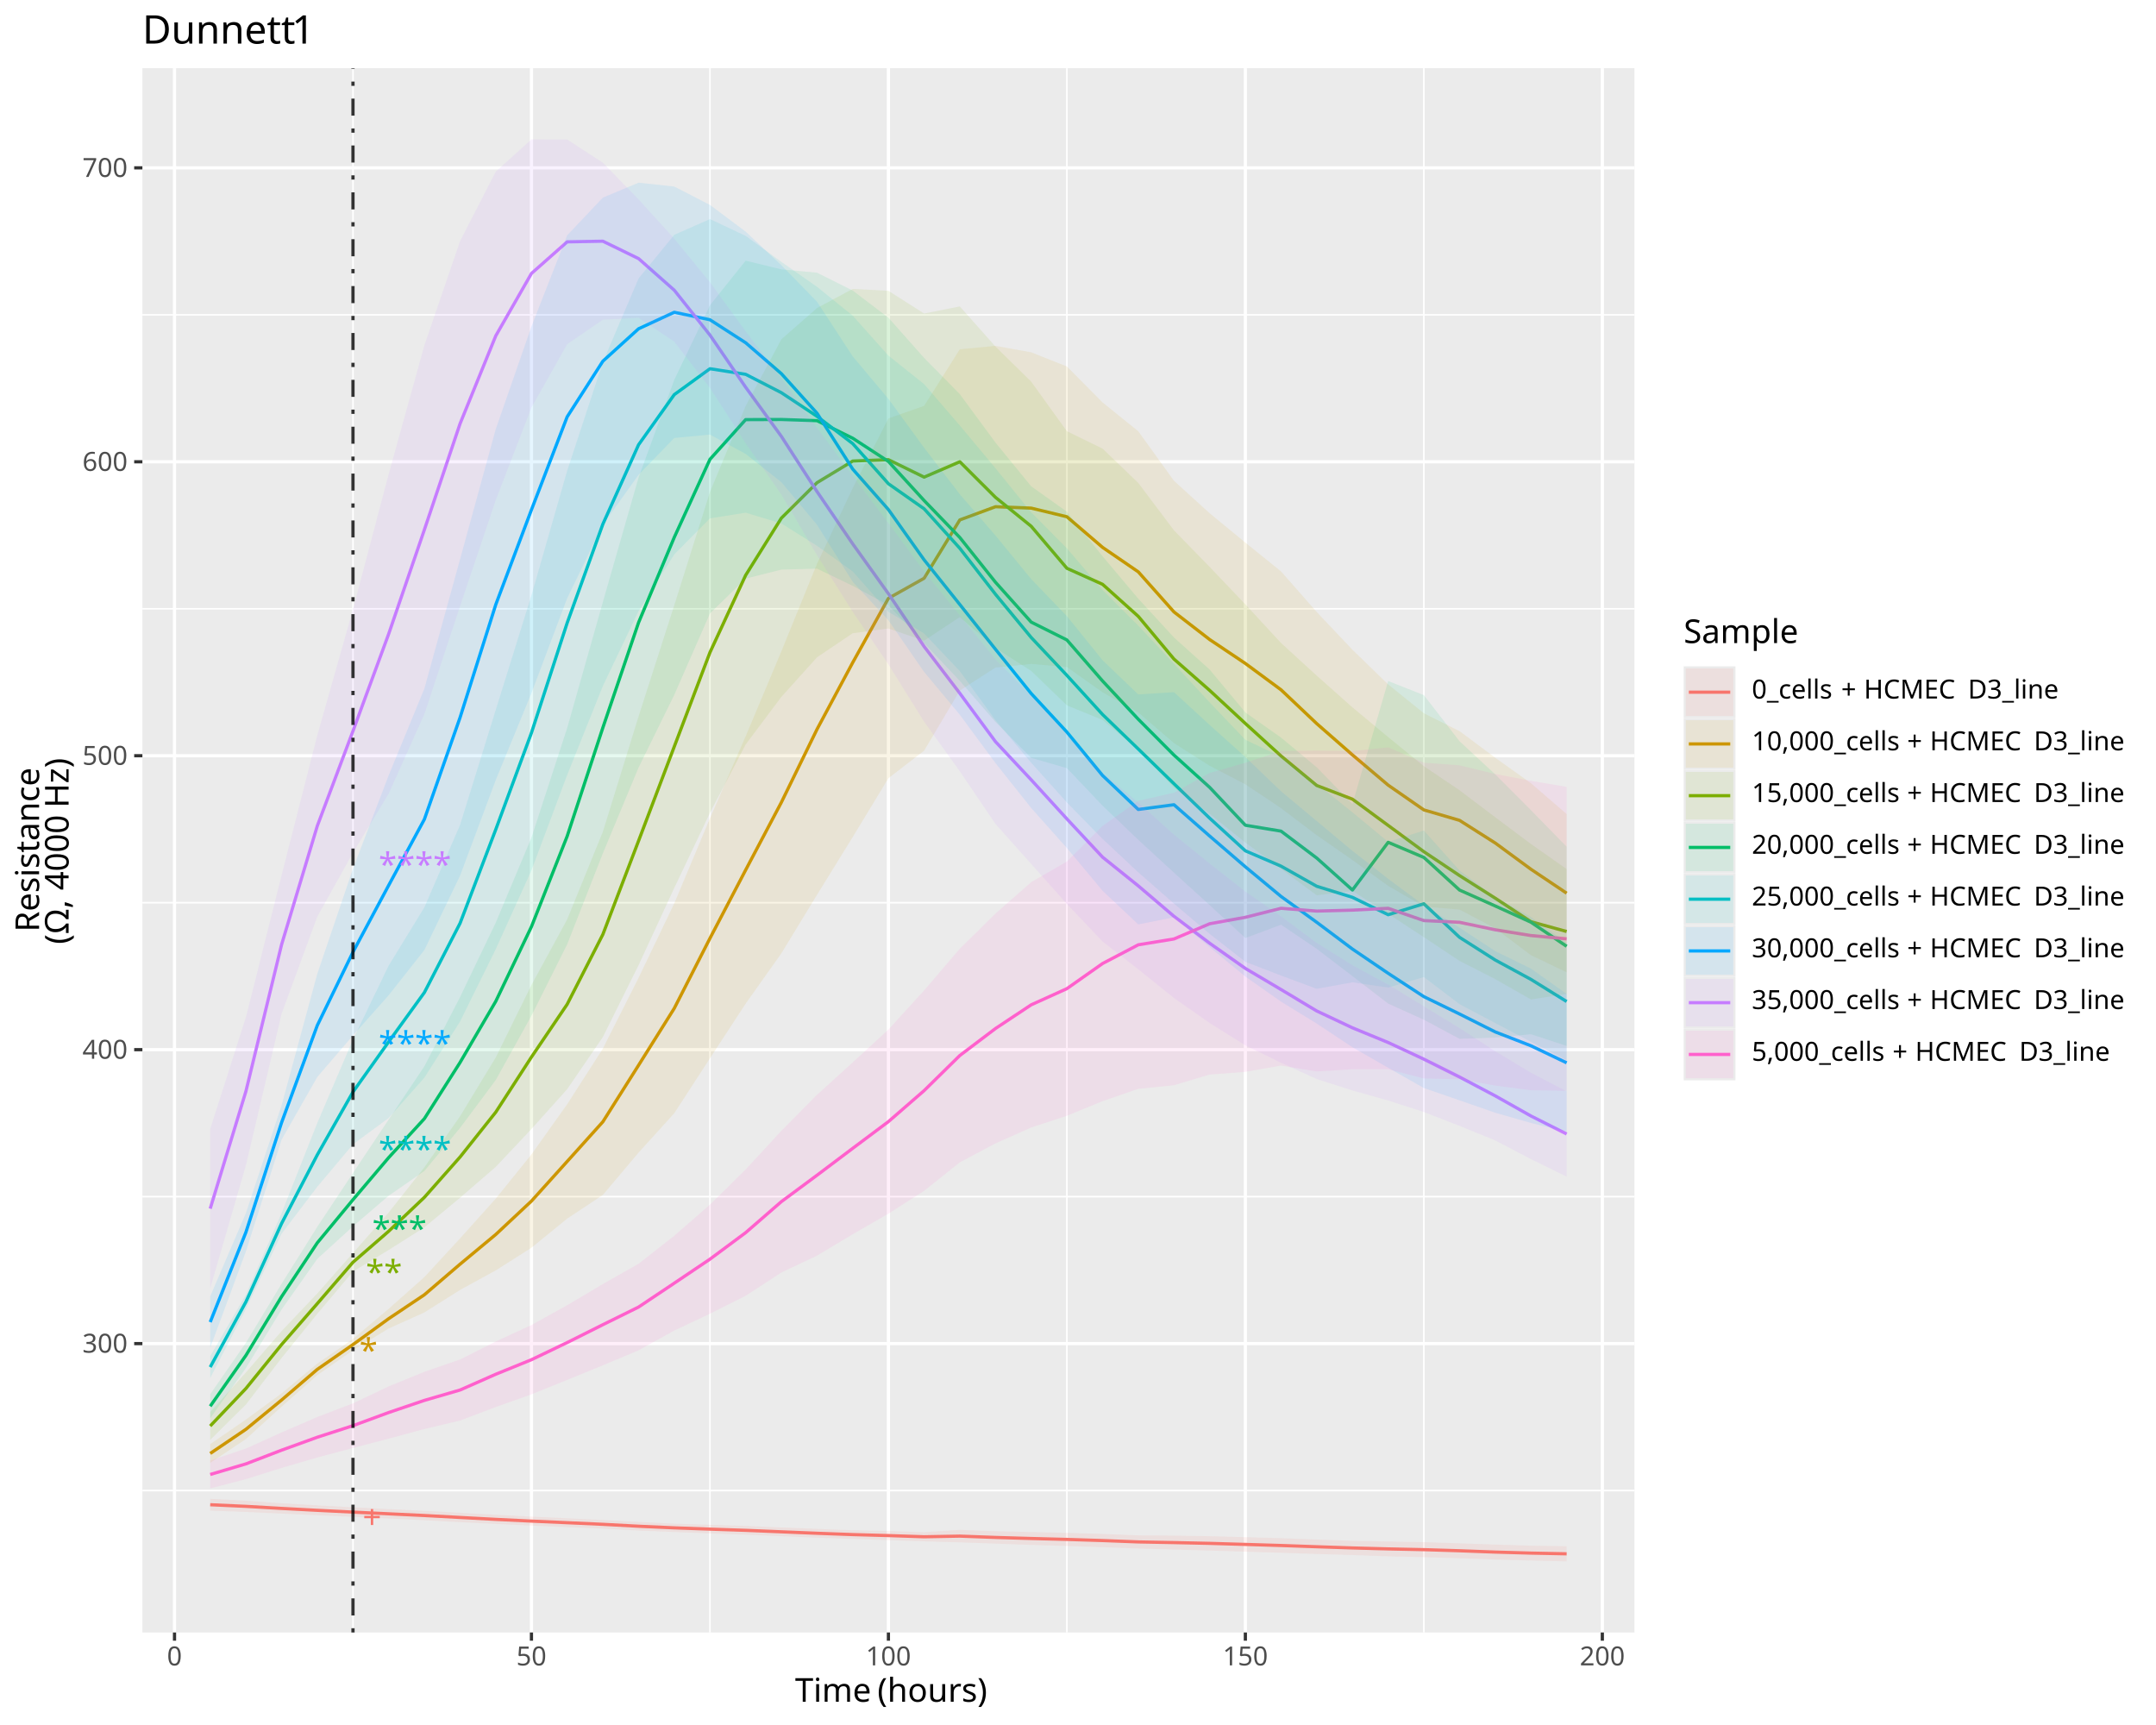
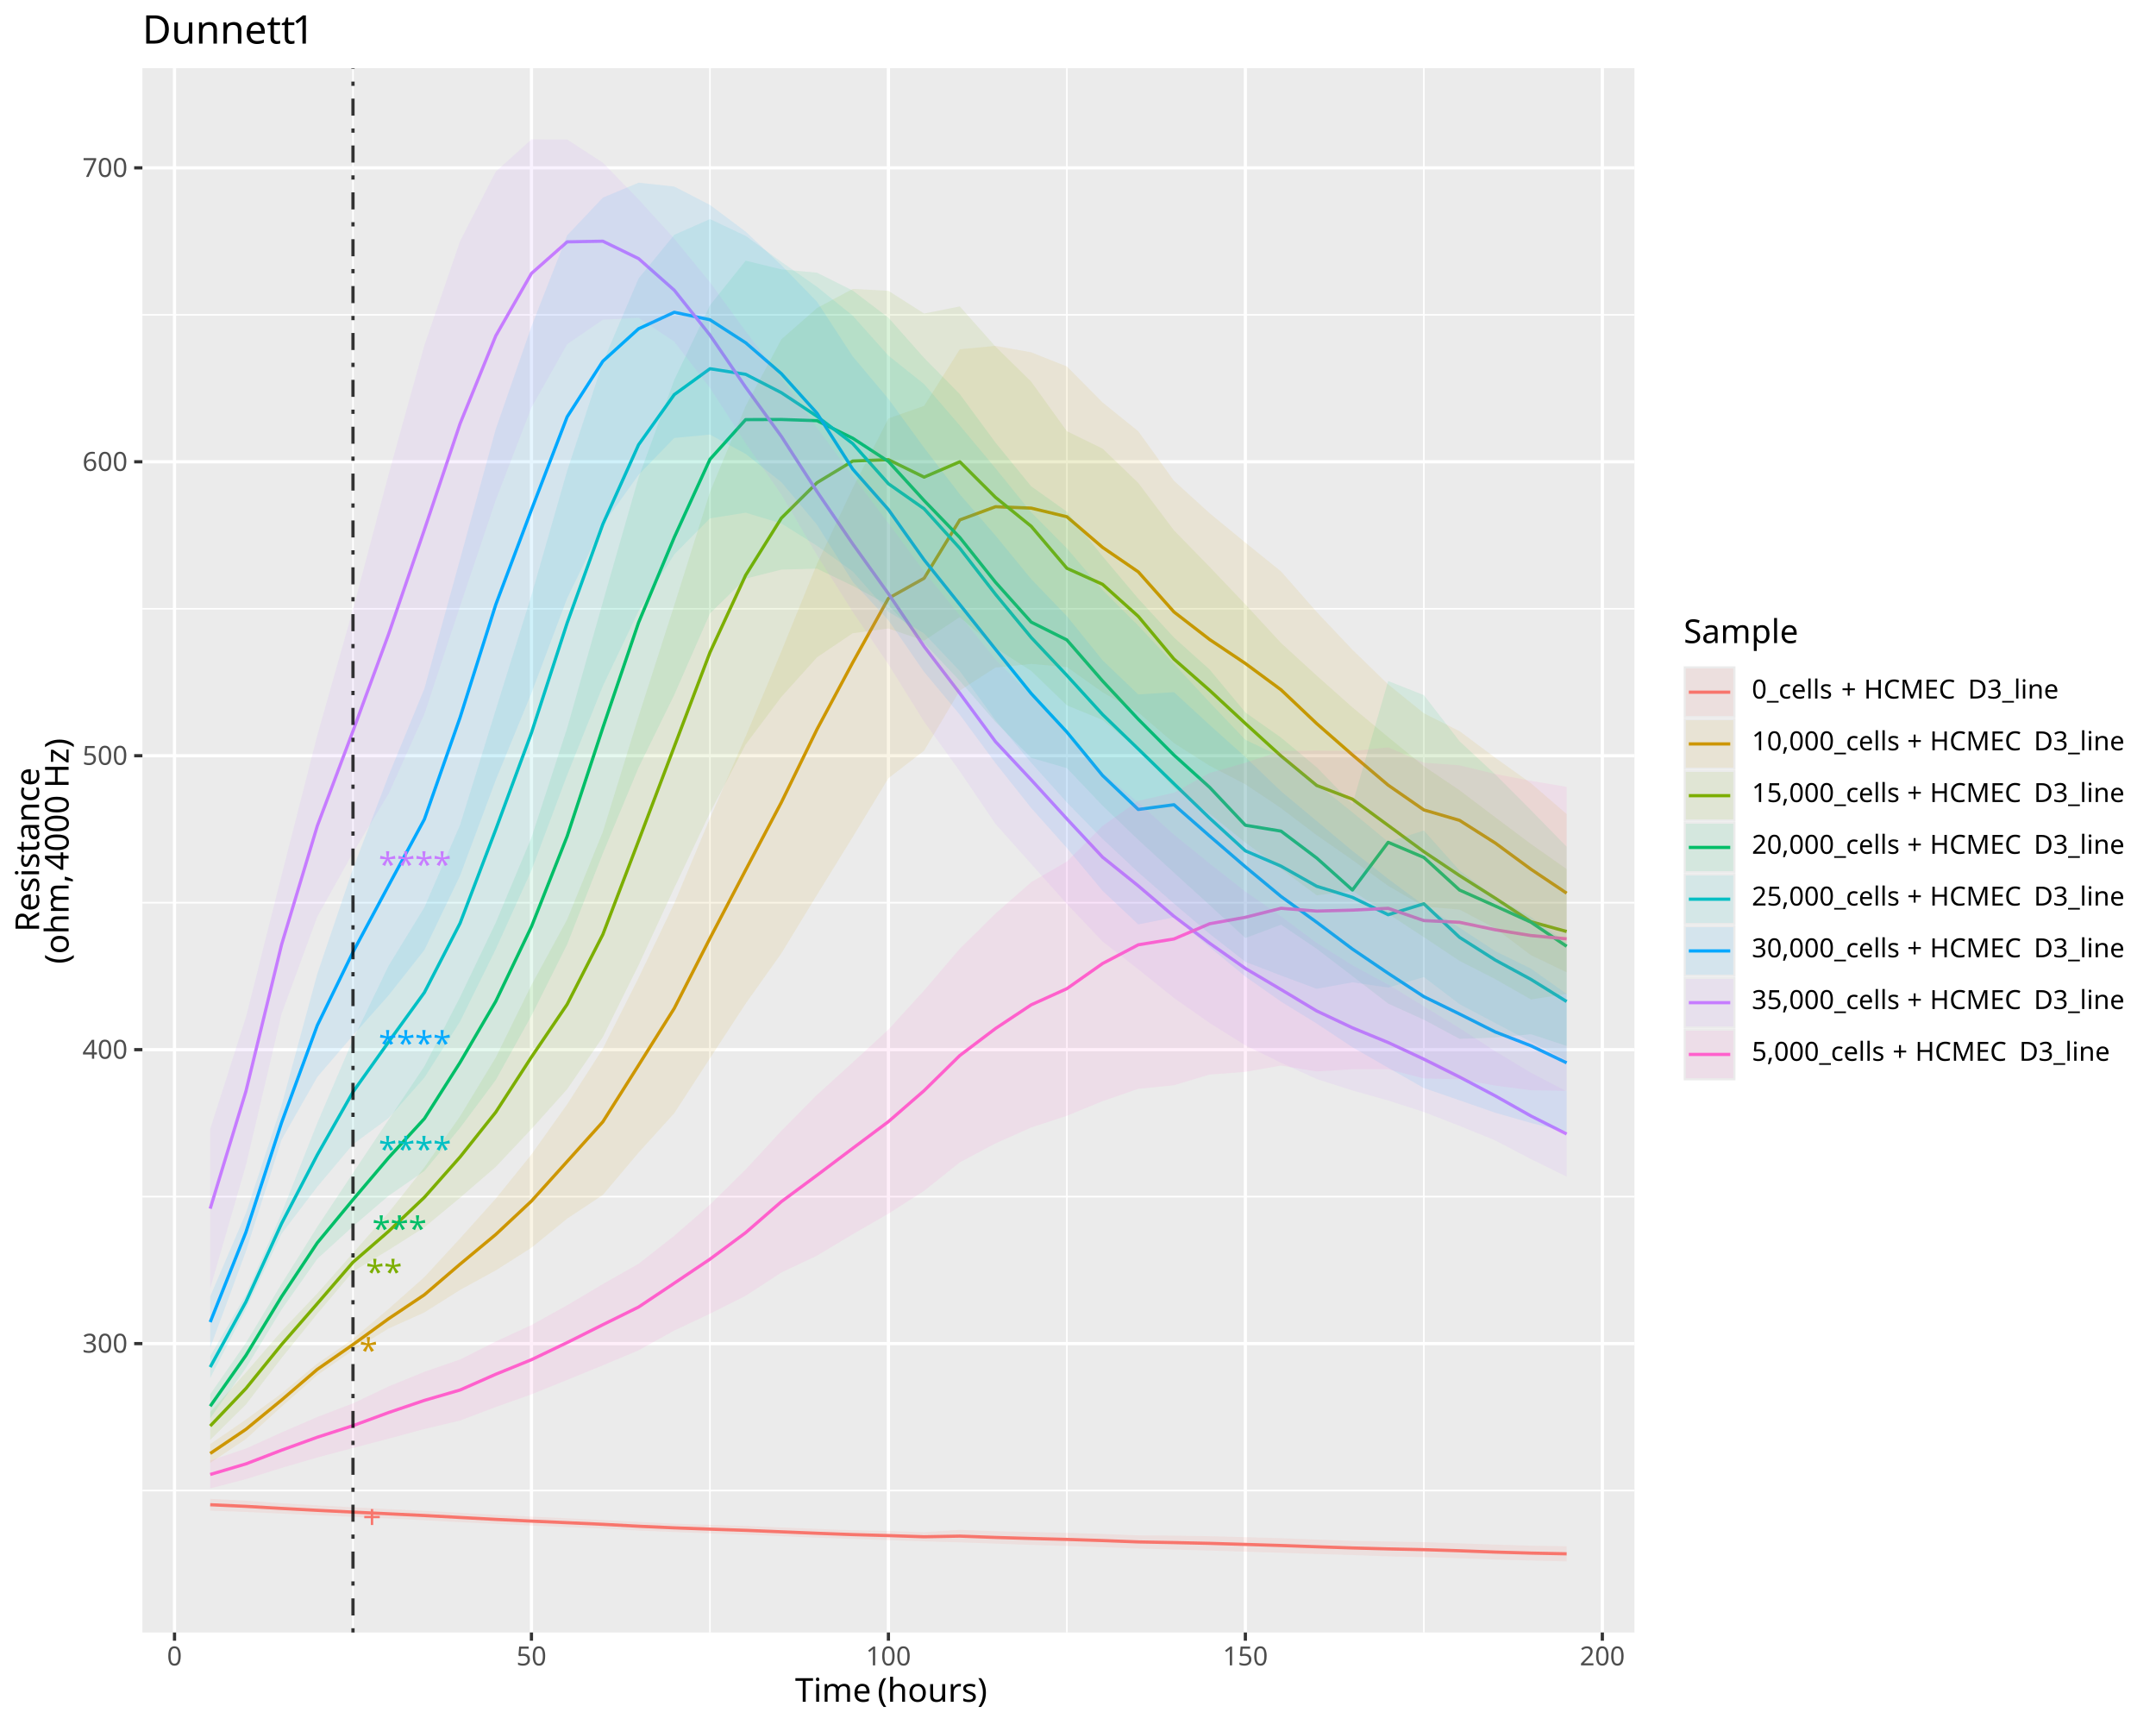
<svg xmlns="http://www.w3.org/2000/svg" class="svglite" data-engine-version="2.0" width="720.00pt" height="576.00pt" viewBox="0 0 720.00 576.00">
  <defs>
    <style type="text/css">
    .svglite line, .svglite polyline, .svglite polygon, .svglite path, .svglite rect, .svglite circle {
      fill: none;
      stroke: #000000;
      stroke-linecap: round;
      stroke-linejoin: round;
      stroke-miterlimit: 10.00;
    }
  </style>
  </defs>
  <rect width="100%" height="100%" style="stroke: none; fill: #FFFFFF;" />
  <defs>
    <clipPath id="cpMC4wMHw3MjAuMDB8MC4wMHw1NzYuMDA=">
      <rect x="0.00" y="0.00" width="720.00" height="576.00" />
    </clipPath>
  </defs>
  <g clip-path="url(#cpMC4wMHw3MjAuMDB8MC4wMHw1NzYuMDA=)">
    <rect x="0.00" y="0.00" width="720.00" height="576.00" style="stroke-width: 1.07; stroke: #FFFFFF; fill: #FFFFFF;" />
  </g>
  <defs>
    <clipPath id="cpNDcuNTV8NTQ1LjgzfDIyLjc4fDU0NS4xMQ==">
      <rect x="47.55" y="22.78" width="498.28" height="522.33" />
    </clipPath>
  </defs>
  <g clip-path="url(#cpNDcuNTV8NTQ1LjgzfDIyLjc4fDU0NS4xMQ==)">
    <rect x="47.55" y="22.78" width="498.28" height="522.33" style="stroke-width: 1.07; stroke: none; fill: #EBEBEB;" />
    <polyline points="47.55,497.72 545.83,497.72 " style="stroke-width: 0.53; stroke: #FFFFFF; stroke-linecap: butt;" />
    <polyline points="47.55,399.57 545.83,399.57 " style="stroke-width: 0.53; stroke: #FFFFFF; stroke-linecap: butt;" />
    <polyline points="47.55,301.42 545.83,301.42 " style="stroke-width: 0.53; stroke: #FFFFFF; stroke-linecap: butt;" />
    <polyline points="47.55,203.28 545.83,203.28 " style="stroke-width: 0.53; stroke: #FFFFFF; stroke-linecap: butt;" />
    <polyline points="47.55,105.13 545.83,105.13 " style="stroke-width: 0.53; stroke: #FFFFFF; stroke-linecap: butt;" />
    <polyline points="117.88,545.11 117.88,22.78 " style="stroke-width: 0.53; stroke: #FFFFFF; stroke-linecap: butt;" />
    <polyline points="237.09,545.11 237.09,22.78 " style="stroke-width: 0.53; stroke: #FFFFFF; stroke-linecap: butt;" />
    <polyline points="356.29,545.11 356.29,22.78 " style="stroke-width: 0.53; stroke: #FFFFFF; stroke-linecap: butt;" />
    <polyline points="475.50,545.11 475.50,22.78 " style="stroke-width: 0.53; stroke: #FFFFFF; stroke-linecap: butt;" />
    <polyline points="47.55,448.65 545.83,448.65 " style="stroke-width: 1.07; stroke: #FFFFFF; stroke-linecap: butt;" />
    <polyline points="47.55,350.50 545.83,350.50 " style="stroke-width: 1.07; stroke: #FFFFFF; stroke-linecap: butt;" />
    <polyline points="47.55,252.35 545.83,252.35 " style="stroke-width: 1.07; stroke: #FFFFFF; stroke-linecap: butt;" />
    <polyline points="47.55,154.20 545.83,154.20 " style="stroke-width: 1.07; stroke: #FFFFFF; stroke-linecap: butt;" />
    <polyline points="47.55,56.05 545.83,56.05 " style="stroke-width: 1.07; stroke: #FFFFFF; stroke-linecap: butt;" />
    <polyline points="58.28,545.11 58.28,22.78 " style="stroke-width: 1.07; stroke: #FFFFFF; stroke-linecap: butt;" />
    <polyline points="177.48,545.11 177.48,22.78 " style="stroke-width: 1.07; stroke: #FFFFFF; stroke-linecap: butt;" />
    <polyline points="296.69,545.11 296.69,22.78 " style="stroke-width: 1.07; stroke: #FFFFFF; stroke-linecap: butt;" />
    <polyline points="415.89,545.11 415.89,22.78 " style="stroke-width: 1.07; stroke: #FFFFFF; stroke-linecap: butt;" />
    <polyline points="535.10,545.11 535.10,22.78 " style="stroke-width: 1.07; stroke: #FFFFFF; stroke-linecap: butt;" />
    <polyline points="70.20,502.45 82.12,502.99 94.04,503.68 105.96,504.32 117.88,504.91 129.80,505.48 141.72,506.05 153.64,506.70 165.56,507.34 177.48,507.92 189.40,508.45 201.33,508.99 213.25,509.63 225.17,510.17 237.09,510.60 249.01,511.00 260.93,511.49 272.85,511.98 284.77,512.42 296.69,512.75 308.61,513.15 320.53,512.93 332.45,513.37 344.37,513.72 356.29,514.03 368.21,514.41 380.13,514.87 392.05,515.09 403.97,515.35 415.89,515.70 427.81,516.06 439.73,516.48 451.65,516.88 463.58,517.20 475.50,517.45 487.42,517.82 499.34,518.26 511.26,518.60 523.18,518.84 " style="stroke-width: 1.07; stroke: #F8766D; stroke-linecap: butt;" />
    <polyline points="70.20,485.33 82.12,477.27 94.04,467.48 105.96,457.25 117.88,448.97 129.80,440.32 141.72,432.34 153.64,422.12 165.56,412.21 177.48,401.05 189.40,387.83 201.33,374.57 213.25,355.70 225.17,336.70 237.09,313.31 249.01,290.51 260.93,267.93 272.85,243.51 284.77,221.23 296.69,199.78 308.61,193.09 320.53,173.61 332.45,169.20 344.37,169.67 356.29,172.55 368.21,182.78 380.13,190.95 392.05,204.34 403.97,213.55 415.89,221.54 427.81,230.34 439.73,241.63 451.65,252.07 463.58,262.17 475.50,270.44 487.42,273.93 499.34,281.50 511.26,290.25 523.18,298.25 " style="stroke-width: 1.07; stroke: #CD9600; stroke-linecap: butt;" />
    <polyline points="70.20,476.16 82.12,463.64 94.04,448.96 105.96,435.29 117.88,421.48 129.80,411.13 141.72,399.81 153.64,386.34 165.56,371.37 177.48,352.96 189.40,335.36 201.33,312.01 213.25,280.77 225.17,249.31 237.09,217.86 249.01,192.08 260.93,173.01 272.85,161.17 284.77,153.95 296.69,153.49 308.61,159.32 320.53,154.19 332.45,166.08 344.37,175.73 356.29,189.76 368.21,195.11 380.13,205.81 392.05,220.07 403.97,230.53 415.89,241.58 427.81,252.43 439.73,262.29 451.65,266.85 463.58,275.62 475.50,284.39 487.42,292.37 499.34,299.92 511.26,307.77 523.18,311.04 " style="stroke-width: 1.07; stroke: #7CAE00; stroke-linecap: butt;" />
    <polyline points="70.20,469.56 82.12,452.60 94.04,432.96 105.96,415.00 117.88,400.59 129.80,386.54 141.72,373.54 153.64,354.77 165.56,334.36 177.48,309.42 189.40,279.24 201.33,242.97 213.25,207.88 225.17,179.43 237.09,153.38 249.01,140.12 260.93,140.07 272.85,140.47 284.77,146.33 296.69,154.09 308.61,167.13 320.53,179.48 332.45,194.43 344.37,207.73 356.29,213.69 368.21,227.40 380.13,240.16 392.05,252.13 403.97,262.91 415.89,275.56 427.81,277.53 439.73,286.52 451.65,297.19 463.58,281.26 475.50,286.31 487.42,297.20 499.34,302.52 511.26,307.94 523.18,315.99 " style="stroke-width: 1.07; stroke: #00BE67; stroke-linecap: butt;" />
    <polyline points="70.20,456.49 82.12,434.71 94.04,408.52 105.96,385.62 117.88,364.61 129.80,347.87 141.72,331.41 153.64,308.28 165.56,276.98 177.48,244.70 189.40,208.02 201.33,175.01 213.25,148.51 225.17,131.77 237.09,123.12 249.01,124.99 260.93,131.12 272.85,139.02 284.77,148.13 296.69,161.53 308.61,169.90 320.53,183.08 332.45,198.44 344.37,212.87 356.29,225.52 368.21,238.59 380.13,250.10 392.05,261.70 403.97,273.20 415.89,284.10 427.81,289.22 439.73,295.94 451.65,299.63 463.58,305.44 475.50,301.78 487.42,312.99 499.34,320.57 511.26,327.03 523.18,334.42 " style="stroke-width: 1.07; stroke: #00BFC4; stroke-linecap: butt;" />
    <polyline points="70.20,441.46 82.12,411.47 94.04,374.82 105.96,342.40 117.88,317.90 129.80,295.62 141.72,273.58 153.64,239.58 165.56,201.89 177.48,170.22 189.40,139.19 201.33,120.60 213.25,109.78 225.17,104.27 237.09,106.77 249.01,114.45 260.93,124.77 272.85,137.99 284.77,156.65 296.69,170.16 308.61,186.94 320.53,201.85 332.45,216.81 344.37,231.58 356.29,244.45 368.21,258.96 380.13,270.29 392.05,268.71 403.97,279.17 415.89,289.44 427.81,299.34 439.73,307.97 451.65,316.90 463.58,325.00 475.50,332.79 487.42,338.59 499.34,344.57 511.26,349.20 523.18,354.89 " style="stroke-width: 1.07; stroke: #00A9FF; stroke-linecap: butt;" />
    <polyline points="70.20,403.58 82.12,364.41 94.04,315.39 105.96,275.80 117.88,244.10 129.80,211.68 141.72,176.89 153.64,141.47 165.56,112.14 177.48,91.31 189.40,80.76 201.33,80.54 213.25,86.35 225.17,96.90 237.09,111.89 249.01,129.30 260.93,145.70 272.85,164.15 284.77,181.61 296.69,198.25 308.61,215.88 320.53,231.50 332.45,247.66 344.37,260.39 356.29,273.44 368.21,286.22 380.13,295.80 392.05,305.97 403.97,314.96 415.89,323.37 427.81,330.42 439.73,337.58 451.65,343.20 463.58,348.11 475.50,353.67 487.42,359.63 499.34,365.92 511.26,372.64 523.18,378.65 " style="stroke-width: 1.07; stroke: #C77CFF; stroke-linecap: butt;" />
    <polyline points="70.20,492.35 82.12,488.81 94.04,484.23 105.96,479.91 117.88,476.05 129.80,471.66 141.72,467.61 153.64,464.14 165.56,458.88 177.48,454.02 189.40,448.30 201.33,442.33 213.25,436.44 225.17,428.47 237.09,420.45 249.01,411.60 260.93,401.25 272.85,392.42 284.77,383.44 296.69,374.52 308.61,364.17 320.53,352.45 332.45,343.43 344.37,335.52 356.29,330.12 368.21,321.73 380.13,315.48 392.05,313.53 403.97,308.45 415.89,306.30 427.81,303.29 439.73,304.22 451.65,303.91 463.58,303.30 475.50,307.39 487.42,307.97 499.34,310.47 511.26,312.39 523.18,313.50 " style="stroke-width: 1.07; stroke: #FF61CC; stroke-linecap: butt;" />
    <polygon points="70.20,500.48 82.12,501.12 94.04,501.95 105.96,502.67 117.88,503.31 129.80,503.91 141.72,504.49 153.64,505.13 165.56,505.81 177.48,506.42 189.40,506.97 201.33,507.55 213.25,508.19 225.17,508.77 237.09,509.16 249.01,509.52 260.93,510.04 272.85,510.51 284.77,510.97 296.69,511.23 308.61,511.63 320.53,510.84 332.45,511.29 344.37,511.56 356.29,511.84 368.21,512.20 380.13,512.68 392.05,512.76 403.97,512.95 415.89,513.28 427.81,513.62 439.73,514.06 451.65,514.50 463.58,514.73 475.50,514.94 487.42,515.33 499.34,515.76 511.26,516.12 523.18,516.30 523.18,521.37 511.26,521.08 499.34,520.75 487.42,520.31 475.50,519.96 463.58,519.68 451.65,519.26 439.73,518.90 427.81,518.49 415.89,518.13 403.97,517.75 392.05,517.43 380.13,517.07 368.21,516.62 356.29,516.22 344.37,515.87 332.45,515.44 320.53,515.01 308.61,514.67 296.69,514.27 284.77,513.87 272.85,513.46 260.93,512.95 249.01,512.47 237.09,512.04 225.17,511.56 213.25,511.07 201.33,510.43 189.40,509.93 177.48,509.42 165.56,508.86 153.64,508.28 141.72,507.62 129.80,507.05 117.88,506.50 105.96,505.97 94.04,505.41 82.12,504.86 70.20,504.42 " style="stroke-width: 0.00; stroke: none; stroke-linecap: butt; fill: #F8766D; fill-opacity: 0.10;" />
    <polyline points="70.20,500.48 82.12,501.12 94.04,501.95 105.96,502.67 117.88,503.31 129.80,503.91 141.72,504.49 153.64,505.13 165.56,505.81 177.48,506.42 189.40,506.97 201.33,507.55 213.25,508.19 225.17,508.77 237.09,509.16 249.01,509.52 260.93,510.04 272.85,510.51 284.77,510.97 296.69,511.23 308.61,511.63 320.53,510.84 332.45,511.29 344.37,511.56 356.29,511.84 368.21,512.20 380.13,512.68 392.05,512.76 403.97,512.95 415.89,513.28 427.81,513.62 439.73,514.06 451.65,514.50 463.58,514.73 475.50,514.94 487.42,515.33 499.34,515.76 511.26,516.12 523.18,516.30 " style="stroke-width: 1.07; stroke: none; stroke-linecap: butt;" />
    <polyline points="523.18,521.37 511.26,521.08 499.34,520.75 487.42,520.31 475.50,519.96 463.58,519.68 451.65,519.26 439.73,518.90 427.81,518.49 415.89,518.13 403.97,517.75 392.05,517.43 380.13,517.07 368.21,516.62 356.29,516.22 344.37,515.87 332.45,515.44 320.53,515.01 308.61,514.67 296.69,514.27 284.77,513.87 272.85,513.46 260.93,512.95 249.01,512.47 237.09,512.04 225.17,511.56 213.25,511.07 201.33,510.43 189.40,509.93 177.48,509.42 165.56,508.86 153.64,508.28 141.72,507.62 129.80,507.05 117.88,506.50 105.96,505.97 94.04,505.41 82.12,504.86 70.20,504.42 " style="stroke-width: 1.07; stroke: none; stroke-linecap: butt;" />
    <polygon points="70.20,482.20 82.12,474.01 94.04,465.26 105.96,455.33 117.88,447.08 129.80,437.03 141.72,426.44 153.64,413.52 165.56,400.23 177.48,385.47 189.40,368.74 201.33,350.14 213.25,326.52 225.17,301.66 237.09,273.25 249.01,245.88 260.93,217.51 272.85,188.24 284.77,162.98 296.69,139.71 308.61,135.52 320.53,116.63 332.45,115.49 344.37,117.64 356.29,122.37 368.21,134.39 380.13,144.00 392.05,160.54 403.97,171.39 415.89,181.18 427.81,190.81 439.73,204.36 451.65,216.96 463.58,228.53 475.50,238.16 487.42,244.13 499.34,253.02 511.26,261.53 523.18,271.82 523.18,324.67 511.26,318.96 499.34,309.98 487.42,303.74 475.50,302.71 463.58,295.81 451.65,287.19 439.73,278.90 427.81,269.87 415.89,261.90 403.97,255.71 392.05,248.14 380.13,237.90 368.21,231.18 356.29,222.73 344.37,221.70 332.45,222.90 320.53,230.59 308.61,250.66 296.69,259.86 284.77,279.49 272.85,298.78 260.93,318.34 249.01,335.14 237.09,353.37 225.17,371.73 213.25,384.87 201.33,399.00 189.40,406.92 177.48,416.64 165.56,424.20 153.64,430.72 141.72,438.24 129.80,443.60 117.88,450.86 105.96,459.17 94.04,469.69 82.12,480.52 70.20,488.47 " style="stroke-width: 0.00; stroke: none; stroke-linecap: butt; fill: #CD9600; fill-opacity: 0.10;" />
    <polyline points="70.20,482.20 82.12,474.01 94.04,465.26 105.96,455.33 117.88,447.08 129.80,437.03 141.72,426.44 153.64,413.52 165.56,400.23 177.48,385.47 189.40,368.74 201.33,350.14 213.25,326.52 225.17,301.66 237.09,273.25 249.01,245.88 260.93,217.51 272.85,188.24 284.77,162.98 296.69,139.71 308.61,135.52 320.53,116.63 332.45,115.49 344.37,117.64 356.29,122.37 368.21,134.39 380.13,144.00 392.05,160.54 403.97,171.39 415.89,181.18 427.81,190.81 439.73,204.36 451.65,216.96 463.58,228.53 475.50,238.16 487.42,244.13 499.34,253.02 511.26,261.53 523.18,271.82 " style="stroke-width: 1.07; stroke: none; stroke-linecap: butt;" />
    <polyline points="523.18,324.67 511.26,318.96 499.34,309.98 487.42,303.74 475.50,302.71 463.58,295.81 451.65,287.19 439.73,278.90 427.81,269.87 415.89,261.90 403.97,255.71 392.05,248.14 380.13,237.90 368.21,231.18 356.29,222.73 344.37,221.70 332.45,222.90 320.53,230.59 308.61,250.66 296.69,259.86 284.77,279.49 272.85,298.78 260.93,318.34 249.01,335.14 237.09,353.37 225.17,371.73 213.25,384.87 201.33,399.00 189.40,406.92 177.48,416.64 165.56,424.20 153.64,430.72 141.72,438.24 129.80,443.60 117.88,450.86 105.96,459.17 94.04,469.69 82.12,480.52 70.20,488.47 " style="stroke-width: 1.07; stroke: none; stroke-linecap: butt;" />
    <polygon points="70.20,471.54 82.12,458.28 94.04,444.47 105.96,431.90 117.88,418.39 129.80,404.88 141.72,389.80 153.64,372.74 165.56,353.10 177.48,328.92 189.40,307.03 201.33,277.73 213.25,239.23 225.17,202.12 237.09,164.30 249.01,135.55 260.93,113.30 272.85,102.85 284.77,96.47 296.69,97.11 308.61,104.69 320.53,102.32 332.45,115.73 344.37,127.44 356.29,143.99 368.21,149.80 380.13,161.25 392.05,177.09 403.97,189.30 415.89,201.81 427.81,214.70 439.73,225.61 451.65,236.20 463.58,246.11 475.50,255.83 487.42,263.87 499.34,272.89 511.26,281.81 523.18,290.18 523.18,331.90 511.26,333.74 499.34,326.95 487.42,320.87 475.50,312.95 463.58,305.14 451.65,297.50 439.73,298.97 427.81,290.15 415.89,281.34 403.97,271.76 392.05,263.05 380.13,250.37 368.21,240.41 356.29,235.53 344.37,224.03 332.45,216.42 320.53,206.07 308.61,213.94 296.69,209.87 284.77,211.44 272.85,219.48 260.93,232.71 249.01,248.61 237.09,271.43 225.17,296.50 213.25,322.30 201.33,346.28 189.40,363.70 177.48,376.99 165.56,389.63 153.64,399.94 141.72,409.83 129.80,417.38 117.88,424.58 105.96,438.69 94.04,453.45 82.12,468.99 70.20,480.79 " style="stroke-width: 0.00; stroke: none; stroke-linecap: butt; fill: #7CAE00; fill-opacity: 0.10;" />
    <polyline points="70.20,471.54 82.12,458.28 94.04,444.47 105.96,431.90 117.88,418.39 129.80,404.88 141.72,389.80 153.64,372.74 165.56,353.10 177.48,328.92 189.40,307.03 201.33,277.73 213.25,239.23 225.17,202.12 237.09,164.30 249.01,135.55 260.93,113.30 272.85,102.85 284.77,96.47 296.69,97.11 308.61,104.69 320.53,102.32 332.45,115.73 344.37,127.44 356.29,143.99 368.21,149.80 380.13,161.25 392.05,177.09 403.97,189.30 415.89,201.81 427.81,214.70 439.73,225.61 451.65,236.20 463.58,246.11 475.50,255.83 487.42,263.87 499.34,272.89 511.26,281.81 523.18,290.18 " style="stroke-width: 1.07; stroke: none; stroke-linecap: butt;" />
    <polyline points="523.18,331.90 511.26,333.74 499.34,326.95 487.42,320.87 475.50,312.95 463.58,305.14 451.65,297.50 439.73,298.97 427.81,290.15 415.89,281.34 403.97,271.76 392.05,263.05 380.13,250.37 368.21,240.41 356.29,235.53 344.37,224.03 332.45,216.42 320.53,206.07 308.61,213.94 296.69,209.87 284.77,211.44 272.85,219.48 260.93,232.71 249.01,248.61 237.09,271.43 225.17,296.50 213.25,322.30 201.33,346.28 189.40,363.70 177.48,376.99 165.56,389.63 153.64,399.94 141.72,409.83 129.80,417.38 117.88,424.58 105.96,438.69 94.04,453.45 82.12,468.99 70.20,480.79 " style="stroke-width: 1.07; stroke: none; stroke-linecap: butt;" />
    <polygon points="70.20,465.55 82.12,448.38 94.04,428.67 105.96,409.64 117.88,391.68 129.80,373.82 141.72,356.06 153.64,332.92 165.56,308.08 177.48,279.69 189.40,243.12 201.33,201.02 213.25,159.45 225.17,126.83 237.09,101.92 249.01,87.04 260.93,89.94 272.85,91.06 284.77,97.02 296.69,106.09 308.61,119.52 320.53,131.60 332.45,147.78 344.37,162.38 356.29,170.87 368.21,185.75 380.13,199.89 392.05,212.86 403.97,223.57 415.89,237.89 427.81,246.29 439.73,256.20 451.65,268.44 463.58,227.40 475.50,232.11 487.42,247.51 499.34,258.58 511.26,270.52 523.18,282.72 523.18,349.25 511.26,345.35 499.34,346.46 487.42,346.89 475.50,340.51 463.58,335.12 451.65,325.95 439.73,316.84 427.81,308.78 415.89,313.23 403.97,302.25 392.05,291.40 380.13,280.44 368.21,269.04 356.29,256.50 344.37,253.08 332.45,241.08 320.53,227.35 308.61,214.73 296.69,202.09 284.77,195.63 272.85,189.88 260.93,190.20 249.01,193.20 237.09,204.84 225.17,232.03 213.25,256.30 201.33,284.93 189.40,315.35 177.48,339.15 165.56,360.64 153.64,376.63 141.72,391.01 129.80,399.27 117.88,409.49 105.96,420.36 94.04,437.26 82.12,456.83 70.20,473.57 " style="stroke-width: 0.00; stroke: none; stroke-linecap: butt; fill: #00BE67; fill-opacity: 0.10;" />
    <polyline points="70.20,465.55 82.12,448.38 94.04,428.67 105.96,409.64 117.88,391.68 129.80,373.82 141.72,356.06 153.64,332.92 165.56,308.08 177.48,279.69 189.40,243.12 201.33,201.02 213.25,159.45 225.17,126.83 237.09,101.92 249.01,87.04 260.93,89.94 272.85,91.06 284.77,97.02 296.69,106.09 308.61,119.52 320.53,131.60 332.45,147.78 344.37,162.38 356.29,170.87 368.21,185.75 380.13,199.89 392.05,212.86 403.97,223.57 415.89,237.89 427.81,246.29 439.73,256.20 451.65,268.44 463.58,227.40 475.50,232.11 487.42,247.51 499.34,258.58 511.26,270.52 523.18,282.72 " style="stroke-width: 1.07; stroke: none; stroke-linecap: butt;" />
    <polyline points="523.18,349.25 511.26,345.35 499.34,346.46 487.42,346.89 475.50,340.51 463.58,335.12 451.65,325.95 439.73,316.84 427.81,308.78 415.89,313.23 403.97,302.25 392.05,291.40 380.13,280.44 368.21,269.04 356.29,256.50 344.37,253.08 332.45,241.08 320.53,227.35 308.61,214.73 296.69,202.09 284.77,195.63 272.85,189.88 260.93,190.20 249.01,193.20 237.09,204.84 225.17,232.03 213.25,256.30 201.33,284.93 189.40,315.35 177.48,339.15 165.56,360.64 153.64,376.63 141.72,391.01 129.80,399.27 117.88,409.49 105.96,420.36 94.04,437.26 82.12,456.83 70.20,473.57 " style="stroke-width: 1.07; stroke: none; stroke-linecap: butt;" />
    <polygon points="70.20,452.83 82.12,432.31 94.04,405.09 105.96,374.97 117.88,347.11 129.80,322.43 141.72,302.98 153.64,275.45 165.56,237.03 177.48,198.78 189.40,157.22 201.33,120.94 213.25,92.97 225.17,78.41 237.09,73.15 249.01,78.77 260.93,87.45 272.85,95.77 284.77,105.41 296.69,118.75 308.61,128.26 320.53,142.07 332.45,156.36 344.37,171.06 356.29,183.09 368.21,197.04 380.13,208.90 392.05,221.67 403.97,234.54 415.89,247.02 427.81,252.68 439.73,261.68 451.65,271.23 463.58,281.10 475.50,277.31 487.42,290.66 499.34,299.53 511.26,306.17 523.18,314.80 523.18,354.05 511.26,347.89 499.34,341.61 487.42,335.32 475.50,326.26 463.58,329.77 451.65,328.02 439.73,330.19 427.81,325.77 415.89,321.17 403.97,311.86 392.05,301.73 380.13,291.30 368.21,280.14 356.29,267.96 344.37,254.69 332.45,240.51 320.53,224.09 308.61,211.54 296.69,204.30 284.77,190.84 272.85,182.26 260.93,174.79 249.01,171.20 237.09,173.09 225.17,185.13 213.25,204.06 201.33,229.08 189.40,258.81 177.48,290.63 165.56,316.94 153.64,341.11 141.72,359.85 129.80,373.31 117.88,382.11 105.96,396.27 94.04,411.95 82.12,437.11 70.20,460.15 " style="stroke-width: 0.00; stroke: none; stroke-linecap: butt; fill: #00BFC4; fill-opacity: 0.10;" />
    <polyline points="70.20,452.83 82.12,432.31 94.04,405.09 105.96,374.97 117.88,347.11 129.80,322.43 141.72,302.98 153.64,275.45 165.56,237.03 177.48,198.78 189.40,157.22 201.33,120.94 213.25,92.97 225.17,78.41 237.09,73.15 249.01,78.77 260.93,87.45 272.85,95.77 284.77,105.41 296.69,118.75 308.61,128.26 320.53,142.07 332.45,156.36 344.37,171.06 356.29,183.09 368.21,197.04 380.13,208.90 392.05,221.67 403.97,234.54 415.89,247.02 427.81,252.68 439.73,261.68 451.65,271.23 463.58,281.10 475.50,277.31 487.42,290.66 499.34,299.53 511.26,306.17 523.18,314.80 " style="stroke-width: 1.07; stroke: none; stroke-linecap: butt;" />
    <polyline points="523.18,354.05 511.26,347.89 499.34,341.61 487.42,335.32 475.50,326.26 463.58,329.77 451.65,328.02 439.73,330.19 427.81,325.77 415.89,321.17 403.97,311.86 392.05,301.73 380.13,291.30 368.21,280.14 356.29,267.96 344.37,254.69 332.45,240.51 320.53,224.09 308.61,211.54 296.69,204.30 284.77,190.84 272.85,182.26 260.93,174.79 249.01,171.20 237.09,173.09 225.17,185.13 213.25,204.06 201.33,229.08 189.40,258.81 177.48,290.63 165.56,316.94 153.64,341.11 141.72,359.85 129.80,373.31 117.88,382.11 105.96,396.27 94.04,411.95 82.12,437.11 70.20,460.15 " style="stroke-width: 1.07; stroke: none; stroke-linecap: butt;" />
    <polygon points="70.20,432.86 82.12,405.08 94.04,369.09 105.96,325.17 117.88,290.07 129.80,258.91 141.72,229.94 153.64,186.74 165.56,143.30 177.48,109.01 189.40,78.59 201.33,65.99 213.25,61.00 225.17,62.29 237.09,68.43 249.01,77.34 260.93,88.54 272.85,100.75 284.77,119.00 296.69,133.19 308.61,149.50 320.53,165.04 332.45,178.82 344.37,193.36 356.29,205.73 368.21,220.47 380.13,231.89 392.05,231.12 403.97,242.07 415.89,252.78 427.81,264.21 439.73,274.15 451.65,284.10 463.58,293.44 475.50,302.28 487.42,309.77 499.34,317.58 511.26,323.43 523.18,331.88 523.18,377.91 511.26,374.97 499.34,371.56 487.42,367.41 475.50,363.31 463.58,356.55 451.65,349.70 439.73,341.79 427.81,334.47 415.89,326.09 403.97,316.28 392.05,306.29 380.13,308.68 368.21,297.45 356.29,283.17 344.37,269.80 332.45,254.80 320.53,238.66 308.61,224.37 296.69,207.13 284.77,194.30 272.85,175.23 260.93,161.00 249.01,151.57 237.09,145.11 225.17,146.25 213.25,158.55 201.33,175.22 189.40,199.79 177.48,231.43 165.56,260.47 153.64,292.41 141.72,317.23 129.80,332.33 117.88,345.74 105.96,359.63 94.04,380.55 82.12,417.86 70.20,450.05 " style="stroke-width: 0.00; stroke: none; stroke-linecap: butt; fill: #00A9FF; fill-opacity: 0.10;" />
    <polyline points="70.20,432.86 82.12,405.08 94.04,369.09 105.96,325.17 117.88,290.07 129.80,258.91 141.72,229.94 153.64,186.74 165.56,143.30 177.48,109.01 189.40,78.59 201.33,65.99 213.25,61.00 225.17,62.29 237.09,68.43 249.01,77.34 260.93,88.54 272.85,100.75 284.77,119.00 296.69,133.19 308.61,149.50 320.53,165.04 332.45,178.82 344.37,193.36 356.29,205.73 368.21,220.47 380.13,231.89 392.05,231.12 403.97,242.07 415.89,252.78 427.81,264.21 439.73,274.15 451.65,284.10 463.58,293.44 475.50,302.28 487.42,309.77 499.34,317.58 511.26,323.43 523.18,331.88 " style="stroke-width: 1.07; stroke: none; stroke-linecap: butt;" />
    <polyline points="523.18,377.91 511.26,374.97 499.34,371.56 487.42,367.41 475.50,363.31 463.58,356.55 451.65,349.70 439.73,341.79 427.81,334.47 415.89,326.09 403.97,316.28 392.05,306.29 380.13,308.68 368.21,297.45 356.29,283.17 344.37,269.80 332.45,254.80 320.53,238.66 308.61,224.37 296.69,207.13 284.77,194.30 272.85,175.23 260.93,161.00 249.01,151.57 237.09,145.11 225.17,146.25 213.25,158.55 201.33,175.22 189.40,199.79 177.48,231.43 165.56,260.47 153.64,292.41 141.72,317.23 129.80,332.33 117.88,345.74 105.96,359.63 94.04,380.55 82.12,417.86 70.20,450.05 " style="stroke-width: 1.07; stroke: none; stroke-linecap: butt;" />
    <polygon points="70.20,376.96 82.12,339.69 94.04,292.26 105.96,245.53 117.88,203.47 129.80,158.33 141.72,115.34 153.64,80.51 165.56,57.31 177.48,46.53 189.40,46.59 201.33,54.33 213.25,66.58 225.17,79.70 237.09,94.24 249.01,110.60 260.93,126.26 272.85,142.88 284.77,158.91 296.69,174.65 308.61,190.79 320.53,205.46 332.45,220.19 344.37,232.29 356.29,245.05 368.21,258.04 380.13,267.95 392.05,278.69 403.97,288.32 415.89,297.68 427.81,305.97 439.73,314.84 451.65,322.29 463.58,328.75 475.50,336.02 487.42,343.30 499.34,351.05 511.26,358.22 523.18,364.43 523.18,392.88 511.26,387.05 499.34,380.80 487.42,375.95 475.50,371.31 463.58,367.47 451.65,364.12 439.73,360.31 427.81,354.87 415.89,349.07 403.97,341.59 392.05,333.25 380.13,323.66 368.21,314.39 356.29,301.83 344.37,288.49 332.45,275.13 320.53,257.55 308.61,240.97 296.69,221.85 284.77,204.31 272.85,185.41 260.93,165.14 249.01,148.00 237.09,129.54 225.17,114.09 213.25,106.12 201.33,106.75 189.40,114.93 177.48,136.09 165.56,166.96 153.64,202.42 141.72,238.44 129.80,265.03 117.88,284.74 105.96,306.08 94.04,338.51 82.12,389.12 70.20,430.19 " style="stroke-width: 0.00; stroke: none; stroke-linecap: butt; fill: #C77CFF; fill-opacity: 0.10;" />
    <polyline points="70.20,376.96 82.12,339.69 94.04,292.26 105.96,245.53 117.88,203.47 129.80,158.33 141.72,115.34 153.64,80.51 165.56,57.31 177.48,46.53 189.40,46.59 201.33,54.33 213.25,66.58 225.17,79.70 237.09,94.24 249.01,110.60 260.93,126.26 272.85,142.88 284.77,158.91 296.69,174.65 308.61,190.79 320.53,205.46 332.45,220.19 344.37,232.29 356.29,245.05 368.21,258.04 380.13,267.95 392.05,278.69 403.97,288.32 415.89,297.68 427.81,305.97 439.73,314.84 451.65,322.29 463.58,328.75 475.50,336.02 487.42,343.30 499.34,351.05 511.26,358.22 523.18,364.43 " style="stroke-width: 1.07; stroke: none; stroke-linecap: butt;" />
    <polyline points="523.18,392.88 511.26,387.05 499.34,380.80 487.42,375.95 475.50,371.31 463.58,367.47 451.65,364.12 439.73,360.31 427.81,354.87 415.89,349.07 403.97,341.59 392.05,333.25 380.13,323.66 368.21,314.39 356.29,301.83 344.37,288.49 332.45,275.13 320.53,257.55 308.61,240.97 296.69,221.85 284.77,204.31 272.85,185.41 260.93,165.14 249.01,148.00 237.09,129.54 225.17,114.09 213.25,106.12 201.33,106.75 189.40,114.93 177.48,136.09 165.56,166.96 153.64,202.42 141.72,238.44 129.80,265.03 117.88,284.74 105.96,306.08 94.04,338.51 82.12,389.12 70.20,430.19 " style="stroke-width: 1.07; stroke: none; stroke-linecap: butt;" />
    <polygon points="70.20,487.70 82.12,483.70 94.04,478.31 105.96,473.15 117.88,468.60 129.80,462.93 141.72,458.07 153.64,453.94 165.56,447.94 177.48,442.44 189.40,435.84 201.33,428.76 213.25,421.99 225.17,412.65 237.09,402.24 249.01,390.51 260.93,377.60 272.85,365.57 284.77,354.75 296.69,343.78 308.61,330.71 320.53,316.78 332.45,305.05 344.37,294.56 356.29,287.68 368.21,275.77 380.13,267.39 392.05,264.69 403.97,258.10 415.89,254.69 427.81,250.78 439.73,250.65 451.65,250.78 463.58,249.56 475.50,254.68 487.42,255.55 499.34,258.45 511.26,260.73 523.18,262.74 523.18,364.25 511.26,364.04 499.34,362.49 487.42,360.38 475.50,360.10 463.58,357.04 451.65,357.03 439.73,357.78 427.81,355.81 415.89,357.90 403.97,358.81 392.05,362.37 380.13,363.58 368.21,367.69 356.29,372.57 344.37,376.49 332.45,381.80 320.53,388.12 308.61,397.64 296.69,405.26 284.77,412.13 272.85,419.27 260.93,424.91 249.01,432.69 237.09,438.67 225.17,444.29 213.25,450.89 201.33,455.90 189.40,460.77 177.48,465.59 165.56,469.83 153.64,474.34 141.72,477.16 129.80,480.39 117.88,483.50 105.96,486.67 94.04,490.16 82.12,493.91 70.20,497.00 " style="stroke-width: 0.00; stroke: none; stroke-linecap: butt; fill: #FF61CC; fill-opacity: 0.10;" />
    <polyline points="70.20,487.70 82.12,483.70 94.04,478.31 105.96,473.15 117.88,468.60 129.80,462.93 141.72,458.07 153.64,453.94 165.56,447.94 177.48,442.44 189.40,435.84 201.33,428.76 213.25,421.99 225.17,412.65 237.09,402.24 249.01,390.51 260.93,377.60 272.85,365.57 284.77,354.75 296.69,343.78 308.61,330.71 320.53,316.78 332.45,305.05 344.37,294.56 356.29,287.68 368.21,275.77 380.13,267.39 392.05,264.69 403.97,258.10 415.89,254.69 427.81,250.78 439.73,250.65 451.65,250.78 463.58,249.56 475.50,254.68 487.42,255.55 499.34,258.45 511.26,260.73 523.18,262.74 " style="stroke-width: 1.07; stroke: none; stroke-linecap: butt;" />
    <polyline points="523.18,364.25 511.26,364.04 499.34,362.49 487.42,360.38 475.50,360.10 463.58,357.04 451.65,357.03 439.73,357.78 427.81,355.81 415.89,357.90 403.97,358.81 392.05,362.37 380.13,363.58 368.21,367.69 356.29,372.57 344.37,376.49 332.45,381.80 320.53,388.12 308.61,397.64 296.69,405.26 284.77,412.13 272.85,419.27 260.93,424.91 249.01,432.69 237.09,438.67 225.17,444.29 213.25,450.89 201.33,455.90 189.40,460.77 177.48,465.59 165.56,469.83 153.64,474.34 141.72,477.16 129.80,480.39 117.88,483.50 105.96,486.67 94.04,490.16 82.12,493.91 70.20,497.00 " style="stroke-width: 1.07; stroke: none; stroke-linecap: butt;" />
    <line x1="117.88" y1="545.11" x2="117.88" y2="22.78" style="stroke-width: 1.07; stroke: #000000; stroke-opacity: 0.80; stroke-dasharray: 1.42,4.27,5.69,4.27; stroke-linecap: butt;" />
    <text x="121.10" y="510.44" style="font-size: 11.00px; fill: #F8766D; font-family: sans;" textLength="6.43px" lengthAdjust="spacingAndGlyphs">+</text>
    <text x="120.02" y="454.83" style="font-size: 11.00px; fill: #CD9600; font-family: sans;" textLength="4.28px" lengthAdjust="spacingAndGlyphs">*</text>
    <text x="122.17" y="428.68" style="font-size: 11.00px; fill: #7CAE00; font-family: sans;" textLength="8.57px" lengthAdjust="spacingAndGlyphs">**</text>
    <text x="124.31" y="414.17" style="font-size: 11.00px; fill: #00BE67; font-family: sans;" textLength="12.85px" lengthAdjust="spacingAndGlyphs">***</text>
    <text x="126.45" y="387.64" style="font-size: 11.00px; fill: #00BFC4; font-family: sans;" textLength="17.13px" lengthAdjust="spacingAndGlyphs">****</text>
    <text x="126.45" y="352.31" style="font-size: 11.00px; fill: #00A9FF; font-family: sans;" textLength="17.13px" lengthAdjust="spacingAndGlyphs">****</text>
    <text x="126.45" y="292.59" style="font-size: 11.00px; fill: #C77CFF; font-family: sans;" textLength="17.13px" lengthAdjust="spacingAndGlyphs">****</text>
  </g>
  <g clip-path="url(#cpMC4wMHw3MjAuMDB8MC4wMHw1NzYuMDA=)">
    <text x="42.62" y="451.67" text-anchor="end" style="font-size: 8.80px; fill: #4D4D4D; font-family: sans;" textLength="14.68px" lengthAdjust="spacingAndGlyphs">300</text>
    <text x="42.62" y="353.53" text-anchor="end" style="font-size: 8.80px; fill: #4D4D4D; font-family: sans;" textLength="14.68px" lengthAdjust="spacingAndGlyphs">400</text>
    <text x="42.62" y="255.38" text-anchor="end" style="font-size: 8.80px; fill: #4D4D4D; font-family: sans;" textLength="14.68px" lengthAdjust="spacingAndGlyphs">500</text>
    <text x="42.62" y="157.23" text-anchor="end" style="font-size: 8.80px; fill: #4D4D4D; font-family: sans;" textLength="14.68px" lengthAdjust="spacingAndGlyphs">600</text>
    <text x="42.62" y="59.08" text-anchor="end" style="font-size: 8.80px; fill: #4D4D4D; font-family: sans;" textLength="14.68px" lengthAdjust="spacingAndGlyphs">700</text>
    <polyline points="44.81,448.65 47.55,448.65 " style="stroke-width: 1.07; stroke: #333333; stroke-linecap: butt;" />
    <polyline points="44.81,350.50 47.55,350.50 " style="stroke-width: 1.07; stroke: #333333; stroke-linecap: butt;" />
    <polyline points="44.81,252.35 47.55,252.35 " style="stroke-width: 1.07; stroke: #333333; stroke-linecap: butt;" />
    <polyline points="44.81,154.20 47.55,154.20 " style="stroke-width: 1.07; stroke: #333333; stroke-linecap: butt;" />
    <polyline points="44.81,56.05 47.55,56.05 " style="stroke-width: 1.07; stroke: #333333; stroke-linecap: butt;" />
    <polyline points="58.28,547.85 58.28,545.11 " style="stroke-width: 1.07; stroke: #333333; stroke-linecap: butt;" />
    <polyline points="177.48,547.85 177.48,545.11 " style="stroke-width: 1.07; stroke: #333333; stroke-linecap: butt;" />
    <polyline points="296.69,547.85 296.69,545.11 " style="stroke-width: 1.07; stroke: #333333; stroke-linecap: butt;" />
    <polyline points="415.89,547.85 415.89,545.11 " style="stroke-width: 1.07; stroke: #333333; stroke-linecap: butt;" />
    <polyline points="535.10,547.85 535.10,545.11 " style="stroke-width: 1.07; stroke: #333333; stroke-linecap: butt;" />
    <text x="58.28" y="556.10" text-anchor="middle" style="font-size: 8.80px; fill: #4D4D4D; font-family: sans;" textLength="4.89px" lengthAdjust="spacingAndGlyphs">0</text>
    <text x="177.48" y="556.10" text-anchor="middle" style="font-size: 8.80px; fill: #4D4D4D; font-family: sans;" textLength="9.79px" lengthAdjust="spacingAndGlyphs">50</text>
    <text x="296.69" y="556.10" text-anchor="middle" style="font-size: 8.80px; fill: #4D4D4D; font-family: sans;" textLength="14.68px" lengthAdjust="spacingAndGlyphs">100</text>
    <text x="415.89" y="556.10" text-anchor="middle" style="font-size: 8.80px; fill: #4D4D4D; font-family: sans;" textLength="14.68px" lengthAdjust="spacingAndGlyphs">150</text>
    <text x="535.10" y="556.10" text-anchor="middle" style="font-size: 8.80px; fill: #4D4D4D; font-family: sans;" textLength="14.68px" lengthAdjust="spacingAndGlyphs">200</text>
    <text x="265.51" y="568.24" style="font-size: 11.00px; font-family: sans;" textLength="24.45px" lengthAdjust="spacingAndGlyphs">Time</text>
    <text x="293.02" y="568.24" style="font-size: 11.00px; font-family: sans;" textLength="34.85px" lengthAdjust="spacingAndGlyphs">(hours)</text>
    <text transform="translate(13.05,311.16) rotate(-90)" style="font-size: 11.00px; font-family: sans;" textLength="54.43px" lengthAdjust="spacingAndGlyphs">Resistance</text>
-     <text transform="translate(22.91,315.27) rotate(-90)" style="font-size: 11.00px; font-family: sans;" textLength="14.94px" lengthAdjust="spacingAndGlyphs">(Ω,</text>
-     <text transform="translate(22.91,297.27) rotate(-90)" style="font-size: 11.00px; font-family: sans;" textLength="24.47px" lengthAdjust="spacingAndGlyphs">4000</text>
-     <text transform="translate(22.91,269.74) rotate(-90)" style="font-size: 11.00px; font-family: sans;" textLength="17.11px" lengthAdjust="spacingAndGlyphs">Hz)</text>
+     <text transform="translate(22.91,321.86) rotate(-90)" style="font-size: 11.00px; font-family: sans;" textLength="28.12px" lengthAdjust="spacingAndGlyphs">(ohm,</text>
+     <text transform="translate(22.91,290.68) rotate(-90)" style="font-size: 11.00px; font-family: sans;" textLength="24.47px" lengthAdjust="spacingAndGlyphs">4000</text>
+     <text transform="translate(22.91,263.15) rotate(-90)" style="font-size: 11.00px; font-family: sans;" textLength="17.11px" lengthAdjust="spacingAndGlyphs">Hz)</text>
    <rect x="556.79" y="201.68" width="157.73" height="164.53" style="stroke-width: 1.07; stroke: none; fill: #FFFFFF;" />
    <text x="562.27" y="214.73" style="font-size: 11.00px; font-family: sans;" textLength="37.30px" lengthAdjust="spacingAndGlyphs">Sample</text>
    <rect x="562.27" y="222.49" width="17.28" height="17.28" style="stroke-width: 1.07; stroke: none; fill: #EBEBEB;" />
    <line x1="563.99" y1="231.13" x2="577.82" y2="231.13" style="stroke-width: 1.07; stroke: #F8766D; stroke-linecap: butt;" />
    <rect x="562.97" y="223.20" width="15.86" height="15.86" style="stroke-width: 1.07; stroke: none; stroke-linecap: butt; fill: #F8766D; fill-opacity: 0.10;" />
    <rect x="562.27" y="239.77" width="17.28" height="17.28" style="stroke-width: 1.07; stroke: none; fill: #EBEBEB;" />
    <line x1="563.99" y1="248.41" x2="577.82" y2="248.41" style="stroke-width: 1.07; stroke: #CD9600; stroke-linecap: butt;" />
    <rect x="562.97" y="240.48" width="15.86" height="15.86" style="stroke-width: 1.07; stroke: none; stroke-linecap: butt; fill: #CD9600; fill-opacity: 0.10;" />
    <rect x="562.27" y="257.05" width="17.28" height="17.28" style="stroke-width: 1.07; stroke: none; fill: #EBEBEB;" />
    <line x1="563.99" y1="265.69" x2="577.82" y2="265.69" style="stroke-width: 1.07; stroke: #7CAE00; stroke-linecap: butt;" />
    <rect x="562.97" y="257.76" width="15.86" height="15.86" style="stroke-width: 1.07; stroke: none; stroke-linecap: butt; fill: #7CAE00; fill-opacity: 0.10;" />
    <rect x="562.27" y="274.33" width="17.28" height="17.28" style="stroke-width: 1.07; stroke: none; fill: #EBEBEB;" />
    <line x1="563.99" y1="282.97" x2="577.82" y2="282.97" style="stroke-width: 1.07; stroke: #00BE67; stroke-linecap: butt;" />
    <rect x="562.97" y="275.04" width="15.86" height="15.86" style="stroke-width: 1.07; stroke: none; stroke-linecap: butt; fill: #00BE67; fill-opacity: 0.10;" />
    <rect x="562.27" y="291.61" width="17.28" height="17.28" style="stroke-width: 1.07; stroke: none; fill: #EBEBEB;" />
    <line x1="563.99" y1="300.25" x2="577.82" y2="300.25" style="stroke-width: 1.07; stroke: #00BFC4; stroke-linecap: butt;" />
    <rect x="562.97" y="292.32" width="15.86" height="15.86" style="stroke-width: 1.07; stroke: none; stroke-linecap: butt; fill: #00BFC4; fill-opacity: 0.10;" />
    <rect x="562.27" y="308.89" width="17.28" height="17.28" style="stroke-width: 1.07; stroke: none; fill: #EBEBEB;" />
    <line x1="563.99" y1="317.53" x2="577.82" y2="317.53" style="stroke-width: 1.07; stroke: #00A9FF; stroke-linecap: butt;" />
    <rect x="562.97" y="309.60" width="15.86" height="15.86" style="stroke-width: 1.07; stroke: none; stroke-linecap: butt; fill: #00A9FF; fill-opacity: 0.10;" />
    <rect x="562.27" y="326.17" width="17.28" height="17.28" style="stroke-width: 1.07; stroke: none; fill: #EBEBEB;" />
    <line x1="563.99" y1="334.81" x2="577.82" y2="334.81" style="stroke-width: 1.07; stroke: #C77CFF; stroke-linecap: butt;" />
    <rect x="562.97" y="326.88" width="15.86" height="15.86" style="stroke-width: 1.07; stroke: none; stroke-linecap: butt; fill: #C77CFF; fill-opacity: 0.10;" />
    <rect x="562.27" y="343.45" width="17.28" height="17.28" style="stroke-width: 1.07; stroke: none; fill: #EBEBEB;" />
    <line x1="563.99" y1="352.09" x2="577.82" y2="352.09" style="stroke-width: 1.07; stroke: #FF61CC; stroke-linecap: butt;" />
    <rect x="562.97" y="344.16" width="15.86" height="15.86" style="stroke-width: 1.07; stroke: none; stroke-linecap: butt; fill: #FF61CC; fill-opacity: 0.10;" />
    <text x="585.02" y="233.25" style="font-size: 8.80px; font-family: sans;" textLength="27.40px" lengthAdjust="spacingAndGlyphs">0_cells</text>
    <text x="614.87" y="233.25" style="font-size: 8.80px; font-family: sans;" textLength="5.14px" lengthAdjust="spacingAndGlyphs">+</text>
    <text x="622.45" y="233.25" style="font-size: 8.80px; font-family: sans;" textLength="32.28px" lengthAdjust="spacingAndGlyphs">HCMEC</text>
    <text x="657.18" y="233.25" style="font-size: 8.80px; font-family: sans;" textLength="29.84px" lengthAdjust="spacingAndGlyphs">D3_line</text>
    <text x="585.02" y="250.53" style="font-size: 8.80px; font-family: sans;" textLength="49.42px" lengthAdjust="spacingAndGlyphs">10,000_cells</text>
    <text x="636.89" y="250.53" style="font-size: 8.80px; font-family: sans;" textLength="5.14px" lengthAdjust="spacingAndGlyphs">+</text>
    <text x="644.48" y="250.53" style="font-size: 8.80px; font-family: sans;" textLength="32.28px" lengthAdjust="spacingAndGlyphs">HCMEC</text>
    <text x="679.20" y="250.53" style="font-size: 8.80px; font-family: sans;" textLength="29.84px" lengthAdjust="spacingAndGlyphs">D3_line</text>
    <text x="585.02" y="267.81" style="font-size: 8.80px; font-family: sans;" textLength="49.42px" lengthAdjust="spacingAndGlyphs">15,000_cells</text>
    <text x="636.89" y="267.81" style="font-size: 8.80px; font-family: sans;" textLength="5.14px" lengthAdjust="spacingAndGlyphs">+</text>
    <text x="644.48" y="267.81" style="font-size: 8.80px; font-family: sans;" textLength="32.28px" lengthAdjust="spacingAndGlyphs">HCMEC</text>
    <text x="679.20" y="267.81" style="font-size: 8.80px; font-family: sans;" textLength="29.84px" lengthAdjust="spacingAndGlyphs">D3_line</text>
    <text x="585.02" y="285.09" style="font-size: 8.80px; font-family: sans;" textLength="49.42px" lengthAdjust="spacingAndGlyphs">20,000_cells</text>
    <text x="636.89" y="285.09" style="font-size: 8.80px; font-family: sans;" textLength="5.14px" lengthAdjust="spacingAndGlyphs">+</text>
    <text x="644.48" y="285.09" style="font-size: 8.80px; font-family: sans;" textLength="32.28px" lengthAdjust="spacingAndGlyphs">HCMEC</text>
    <text x="679.20" y="285.09" style="font-size: 8.80px; font-family: sans;" textLength="29.84px" lengthAdjust="spacingAndGlyphs">D3_line</text>
    <text x="585.02" y="302.37" style="font-size: 8.80px; font-family: sans;" textLength="49.42px" lengthAdjust="spacingAndGlyphs">25,000_cells</text>
    <text x="636.89" y="302.37" style="font-size: 8.80px; font-family: sans;" textLength="5.14px" lengthAdjust="spacingAndGlyphs">+</text>
    <text x="644.48" y="302.37" style="font-size: 8.80px; font-family: sans;" textLength="32.28px" lengthAdjust="spacingAndGlyphs">HCMEC</text>
    <text x="679.20" y="302.37" style="font-size: 8.80px; font-family: sans;" textLength="29.84px" lengthAdjust="spacingAndGlyphs">D3_line</text>
    <text x="585.02" y="319.65" style="font-size: 8.80px; font-family: sans;" textLength="49.42px" lengthAdjust="spacingAndGlyphs">30,000_cells</text>
    <text x="636.89" y="319.65" style="font-size: 8.80px; font-family: sans;" textLength="5.14px" lengthAdjust="spacingAndGlyphs">+</text>
    <text x="644.48" y="319.65" style="font-size: 8.80px; font-family: sans;" textLength="32.28px" lengthAdjust="spacingAndGlyphs">HCMEC</text>
    <text x="679.20" y="319.65" style="font-size: 8.80px; font-family: sans;" textLength="29.84px" lengthAdjust="spacingAndGlyphs">D3_line</text>
    <text x="585.02" y="336.93" style="font-size: 8.80px; font-family: sans;" textLength="49.42px" lengthAdjust="spacingAndGlyphs">35,000_cells</text>
    <text x="636.89" y="336.93" style="font-size: 8.80px; font-family: sans;" textLength="5.14px" lengthAdjust="spacingAndGlyphs">+</text>
    <text x="644.48" y="336.93" style="font-size: 8.80px; font-family: sans;" textLength="32.28px" lengthAdjust="spacingAndGlyphs">HCMEC</text>
    <text x="679.20" y="336.93" style="font-size: 8.80px; font-family: sans;" textLength="29.84px" lengthAdjust="spacingAndGlyphs">D3_line</text>
    <text x="585.02" y="354.21" style="font-size: 8.80px; font-family: sans;" textLength="44.53px" lengthAdjust="spacingAndGlyphs">5,000_cells</text>
    <text x="632.00" y="354.21" style="font-size: 8.80px; font-family: sans;" textLength="5.14px" lengthAdjust="spacingAndGlyphs">+</text>
    <text x="639.58" y="354.21" style="font-size: 8.80px; font-family: sans;" textLength="32.28px" lengthAdjust="spacingAndGlyphs">HCMEC</text>
    <text x="674.30" y="354.21" style="font-size: 8.80px; font-family: sans;" textLength="29.84px" lengthAdjust="spacingAndGlyphs">D3_line</text>
    <text x="47.55" y="14.56" style="font-size: 13.20px; font-family: sans;" textLength="46.24px" lengthAdjust="spacingAndGlyphs">Dunnett</text>
    <text x="97.46" y="14.56" style="font-size: 13.20px; font-family: sans;" textLength="7.34px" lengthAdjust="spacingAndGlyphs">1</text>
  </g>
</svg>
